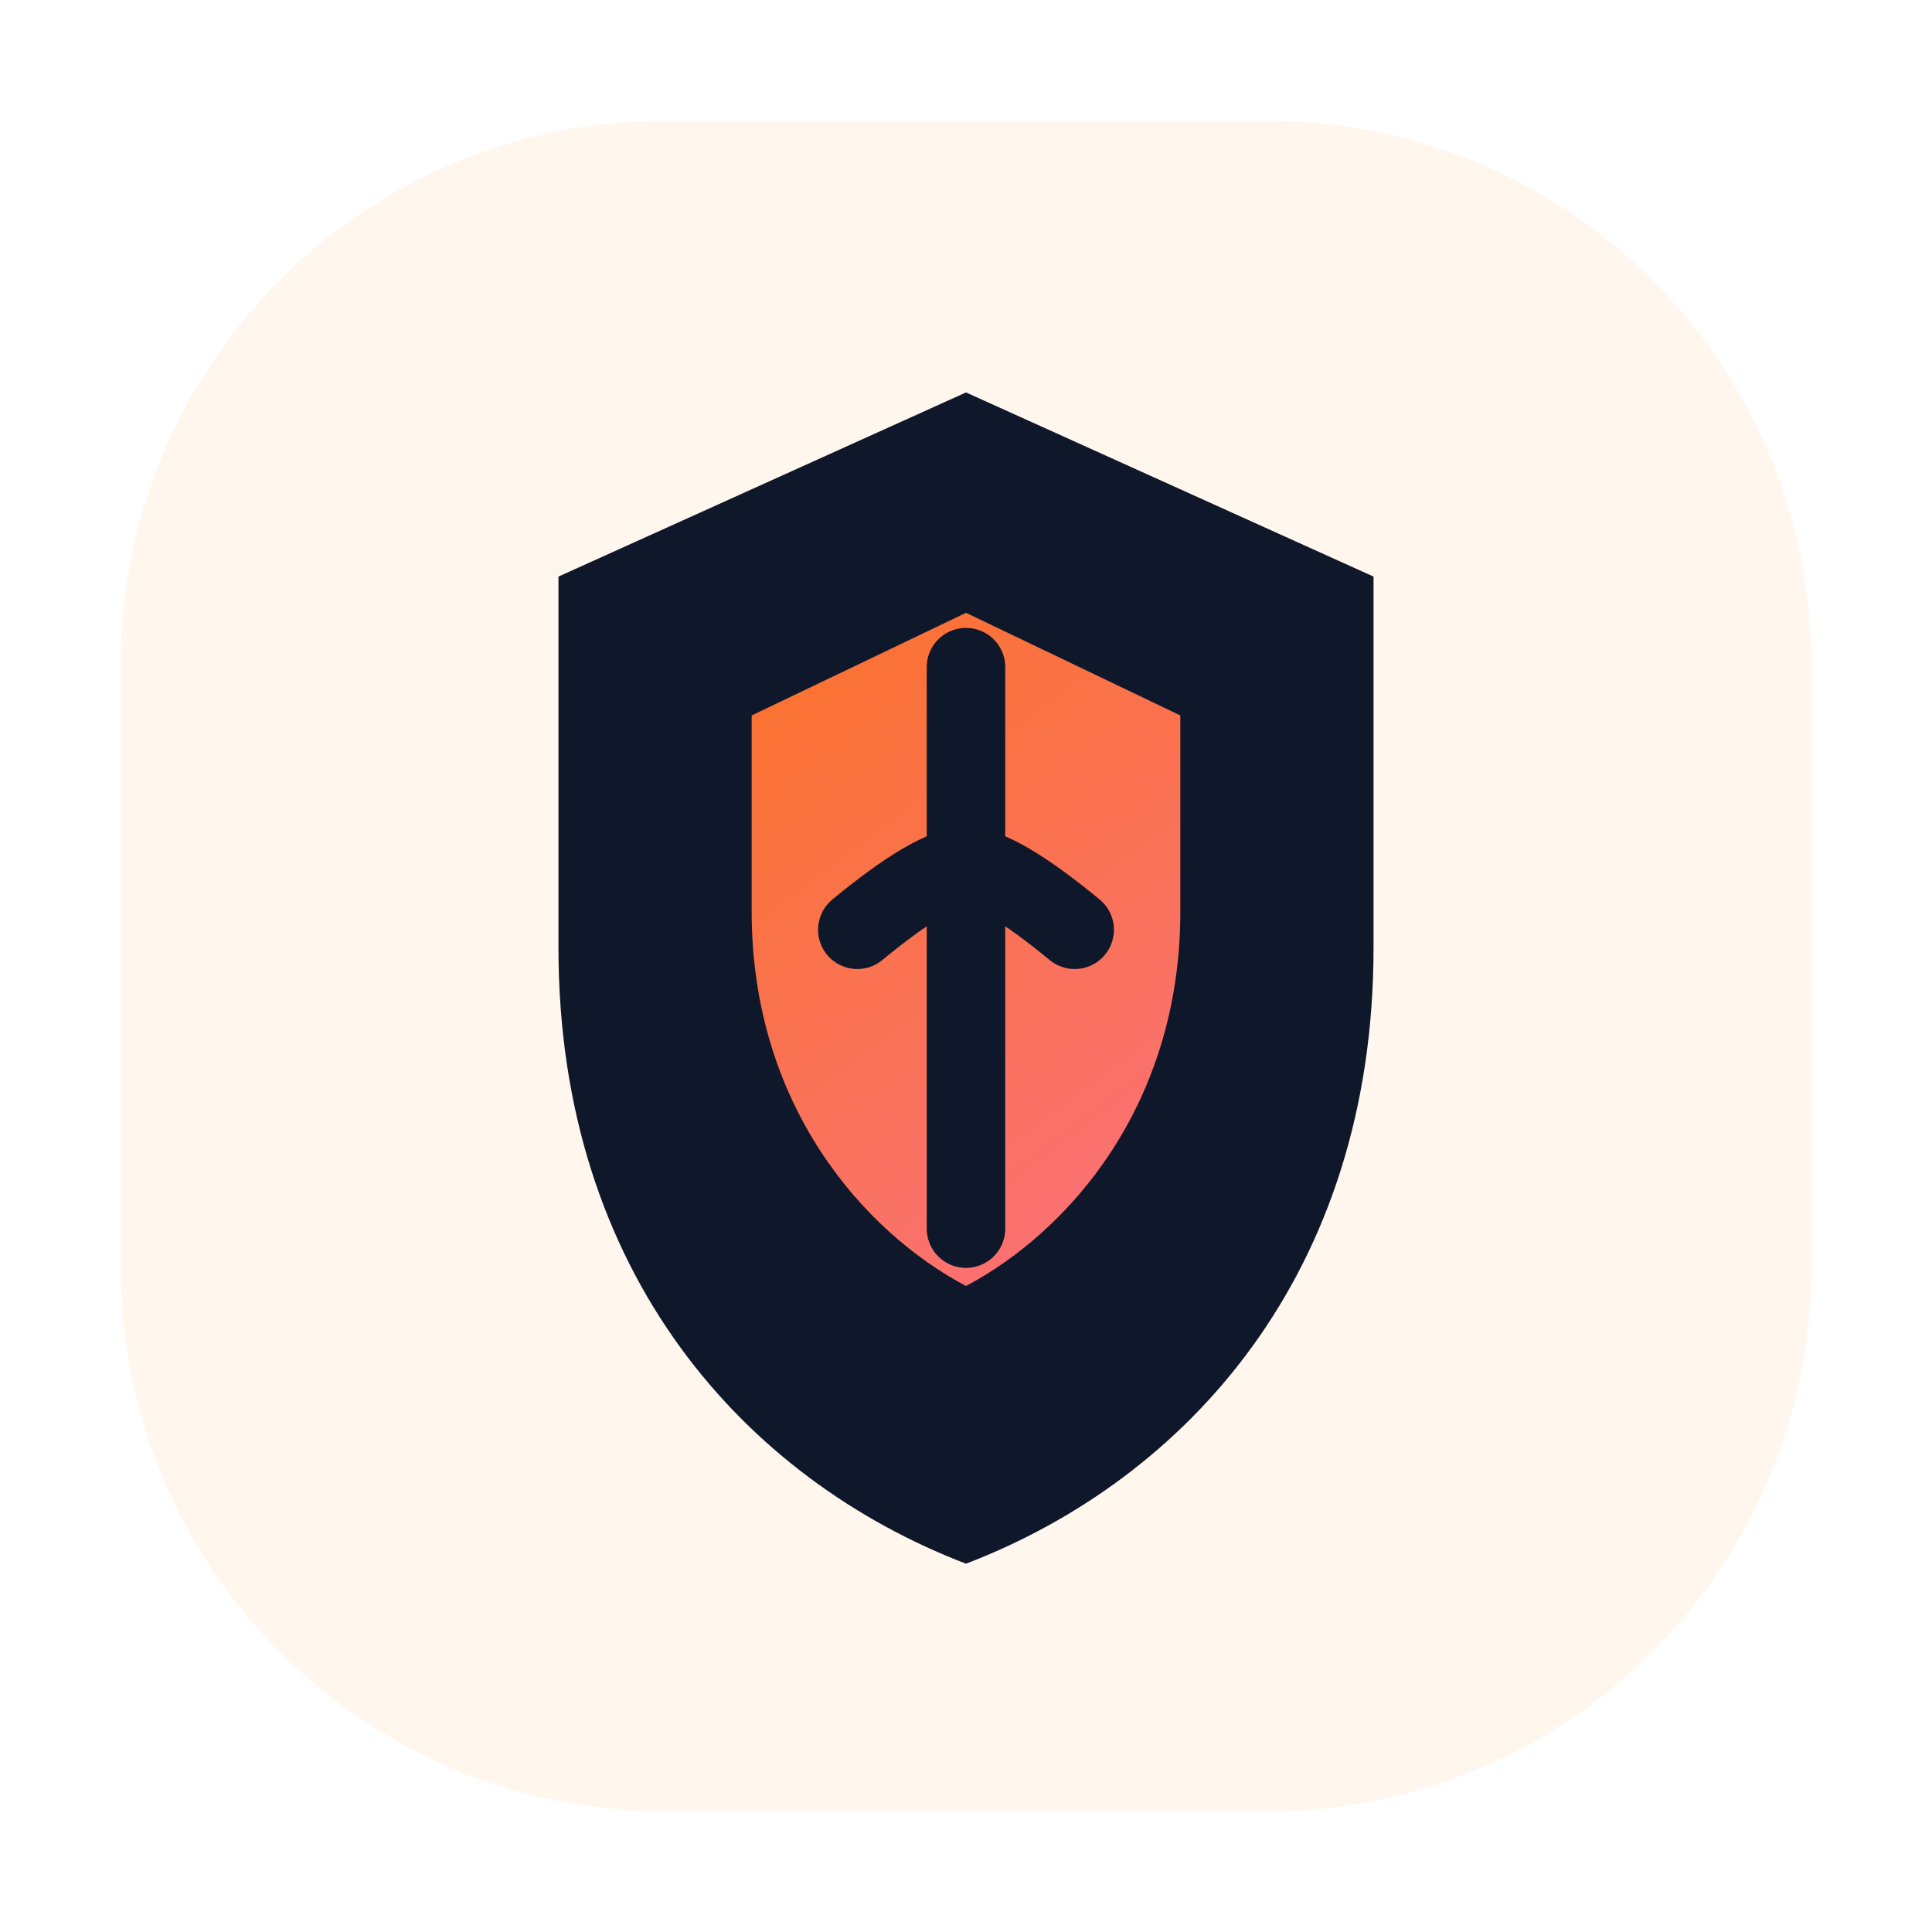
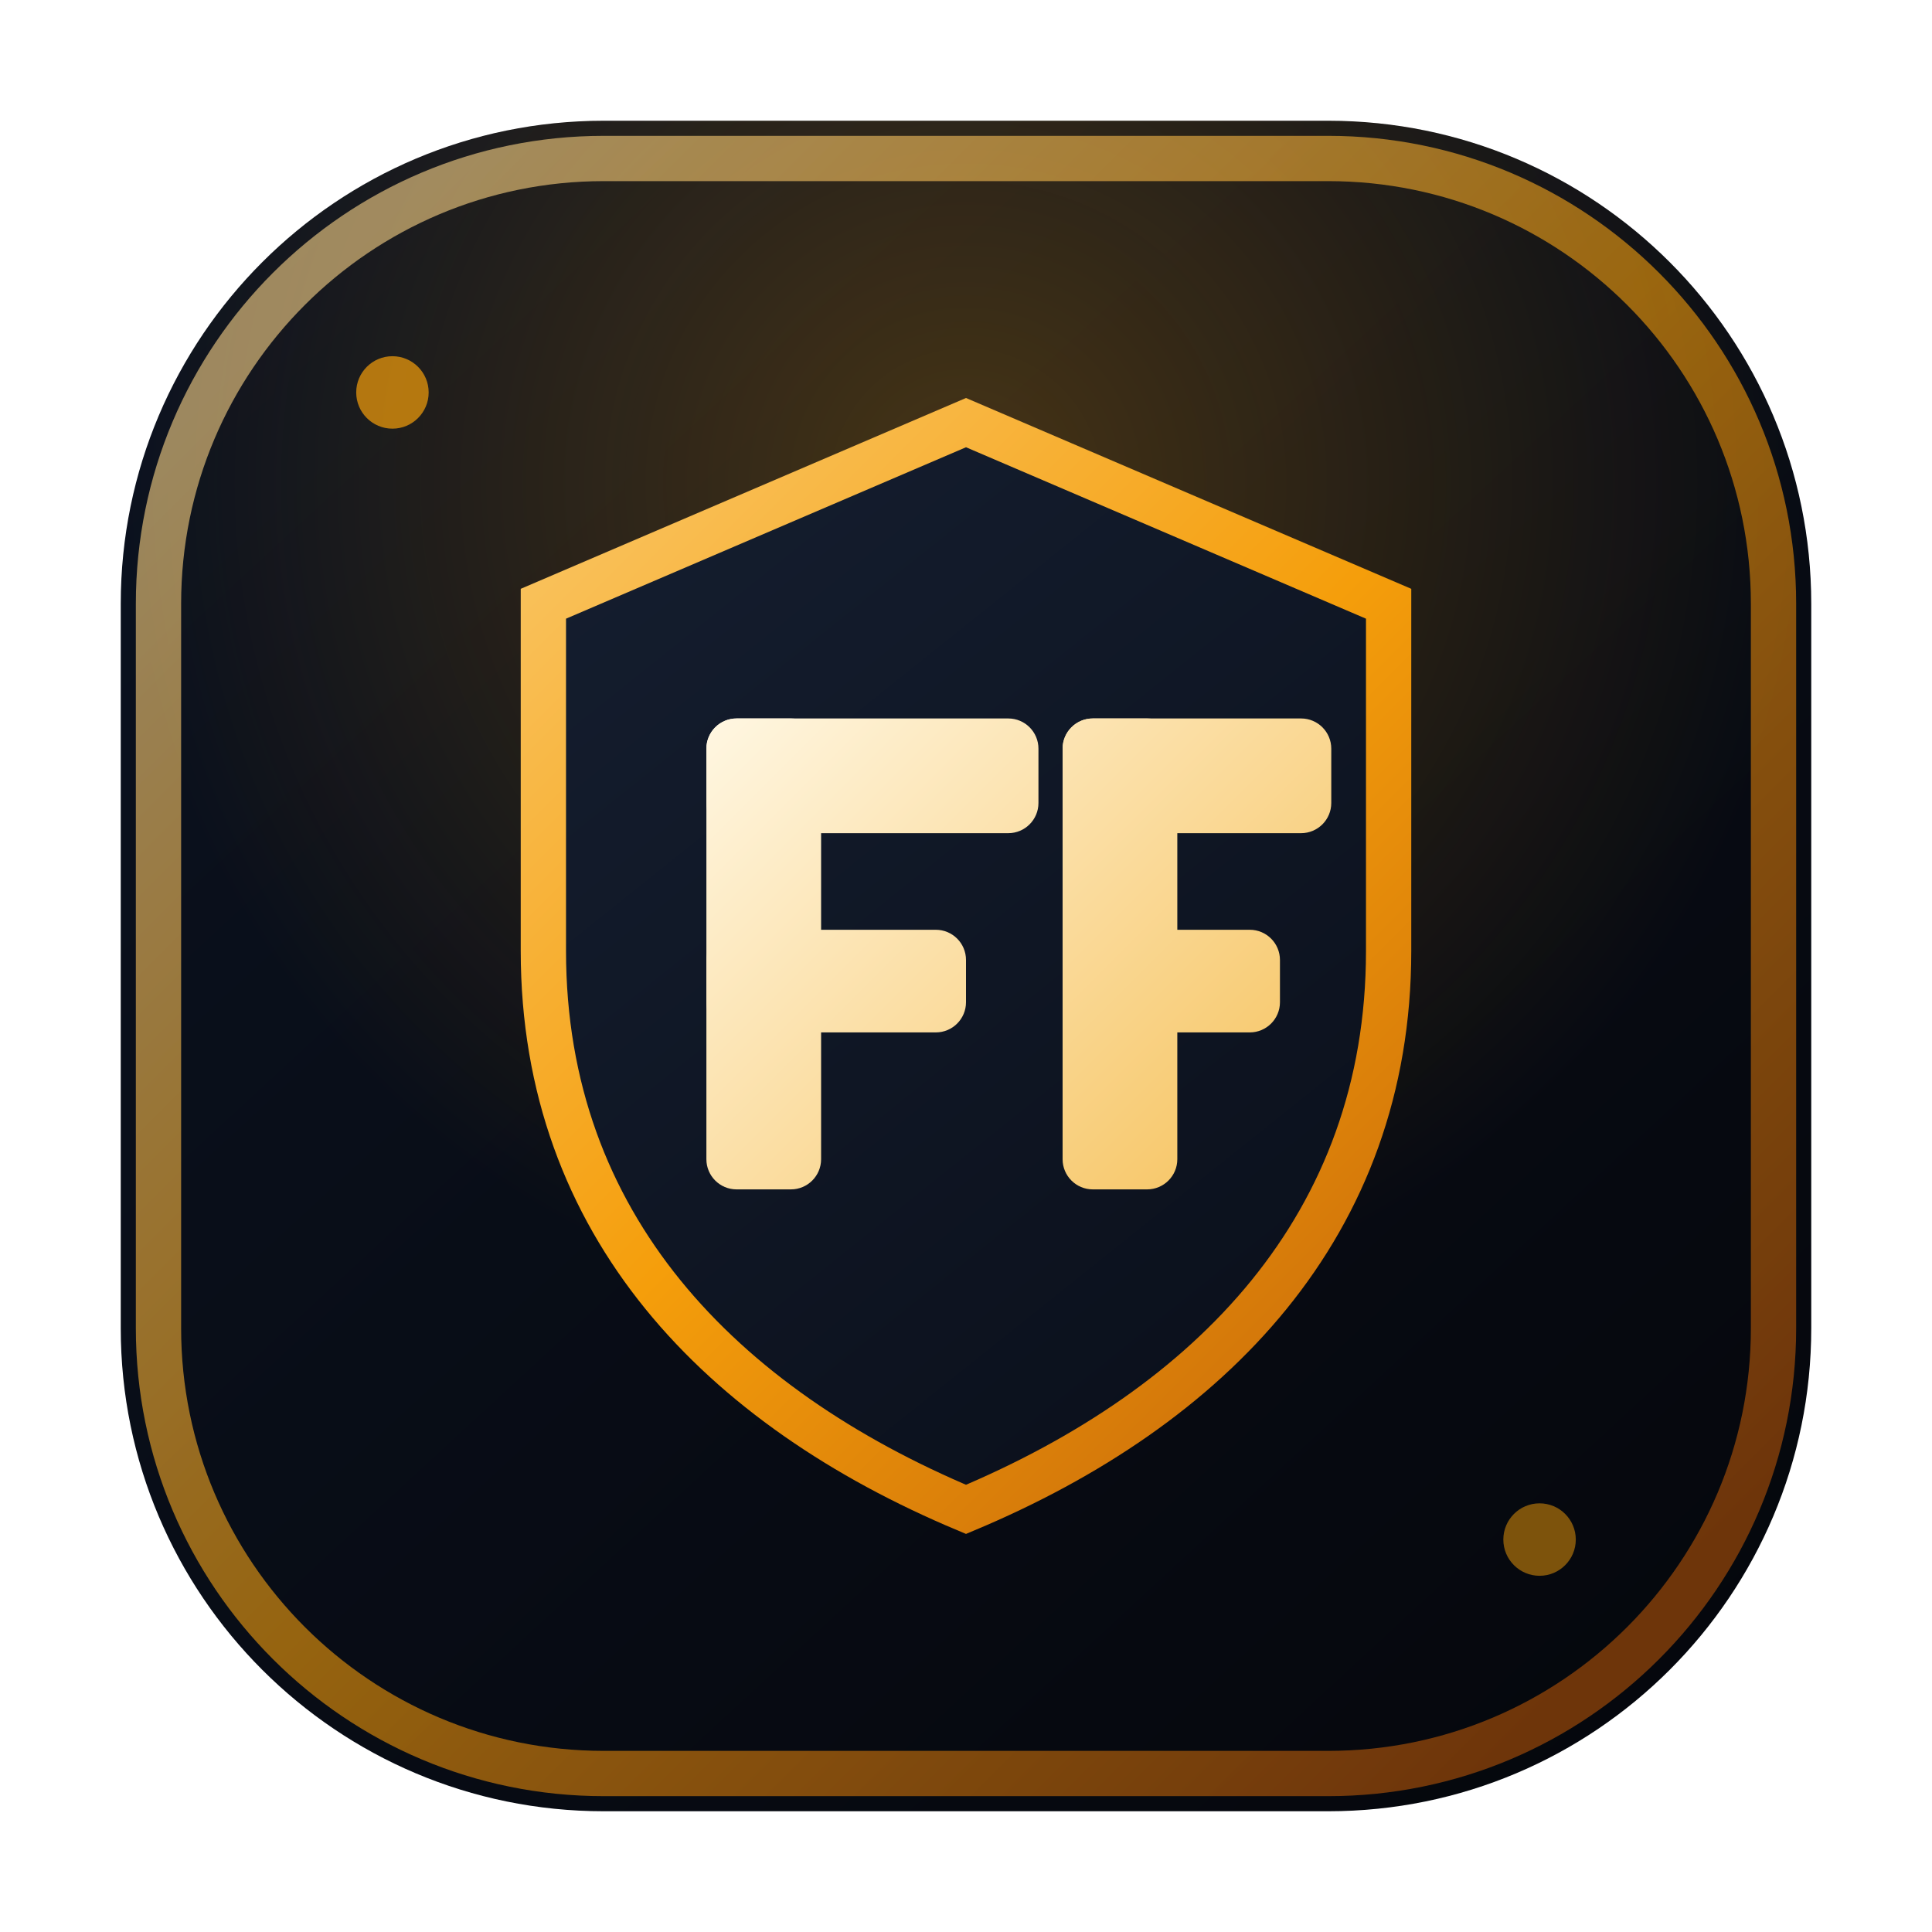
<svg xmlns="http://www.w3.org/2000/svg" width="64" height="64" viewBox="0 0 64 64" fill="none">
-   <rect x="4" y="4" width="56" height="56" rx="18" fill="#FFF7ED" />
-   <path d="M32 13L45.5 19.1V31.4C45.5 42.2 39.3 49 32 51.8C24.7 49 18.5 42.2 18.5 31.4V19.1L32 13Z" fill="#0F172A" />
-   <path d="M32 20.3L39.1 23.7V30.2C39.1 36.6 35.4 40.8 32 42.6C28.6 40.8 24.9 36.6 24.9 30.2V23.7L32 20.3Z" fill="url(#flowfic_icon_gradient)" />
-   <path d="M32 22.1V40.7" stroke="#0F172A" stroke-width="2.6" stroke-linecap="round" />
-   <path d="M28.4 30.8C30.1 29.4 31.3 28.7 32 28.7C32.7 28.7 33.9 29.4 35.6 30.8" stroke="#0F172A" stroke-width="2.6" stroke-linecap="round" />
  <defs>
-     <linearGradient id="flowfic_icon_gradient" x1="20" y1="16" x2="41" y2="44" gradientUnits="userSpaceOnUse">
-       <stop stop-color="#F97316" />
-       <stop offset="1" stop-color="#FB7185" />
+     <linearGradient id="bg" x1="8" y1="6" x2="56" y2="58" gradientUnits="userSpaceOnUse">
+       <stop stop-color="#0B1220" />
+       <stop offset="1" stop-color="#05070C" />
+     </linearGradient>
+     <radialGradient id="glow" cx="0" cy="0" r="1" gradientUnits="userSpaceOnUse" gradientTransform="translate(32 16) rotate(90) scale(28)">
+       <stop stop-color="#F59E0B" stop-opacity="0.26" />
+       <stop offset="1" stop-color="#F59E0B" stop-opacity="0" />
+     </radialGradient>
+     <linearGradient id="frame" x1="10" y1="10" x2="54" y2="54" gradientUnits="userSpaceOnUse">
+       <stop stop-color="#FCD68A" />
+       <stop offset="0.5" stop-color="#F59E0B" />
+       <stop offset="1" stop-color="#B45309" />
+     </linearGradient>
+     <linearGradient id="badge" x1="20" y1="18" x2="44" y2="48" gradientUnits="userSpaceOnUse">
+       <stop stop-color="#141D2E" />
+       <stop offset="1" stop-color="#0A0F1A" />
+     </linearGradient>
+     <linearGradient id="glyph" x1="24" y1="23" x2="42" y2="41" gradientUnits="userSpaceOnUse">
+       <stop stop-color="#FFF7E3" />
+       <stop offset="1" stop-color="#F6C15A" />
    </linearGradient>
  </defs>
+   <rect x="4" y="4" width="56" height="56" rx="16" fill="url(#bg)" />
+   <rect x="4" y="4" width="56" height="56" rx="16" fill="url(#glow)" />
+   <rect x="5.25" y="5.25" width="53.5" height="53.5" rx="14.75" stroke="url(#frame)" stroke-opacity="0.6" stroke-width="1.5" />
+   <path d="M32 14L46 20V31.5C46 40.6 40.1 46.6 32 50C23.9 46.6 18 40.6 18 31.5V20L32 14Z" fill="url(#badge)" stroke="url(#frame)" stroke-width="1.5" />
+   <rect x="23.4" y="23.8" width="3.8" height="15.6" rx="1" fill="url(#glyph)" />
+   <rect x="23.4" y="23.8" width="11" height="3.8" rx="1" fill="url(#glyph)" />
+   <rect x="23.4" y="30.8" width="8.6" height="3.4" rx="1" fill="url(#glyph)" />
+   <rect x="35.2" y="23.8" width="3.8" height="15.6" rx="1" fill="url(#glyph)" />
+   <rect x="35.2" y="23.8" width="8.9" height="3.8" rx="1" fill="url(#glyph)" />
+   <rect x="35.2" y="30.8" width="7.2" height="3.4" rx="1" fill="url(#glyph)" />
+   <circle cx="13" cy="13" r="1.2" fill="#F59E0B" fill-opacity="0.7" />
+   <circle cx="51" cy="51" r="1.2" fill="#F59E0B" fill-opacity="0.5" />
</svg>
